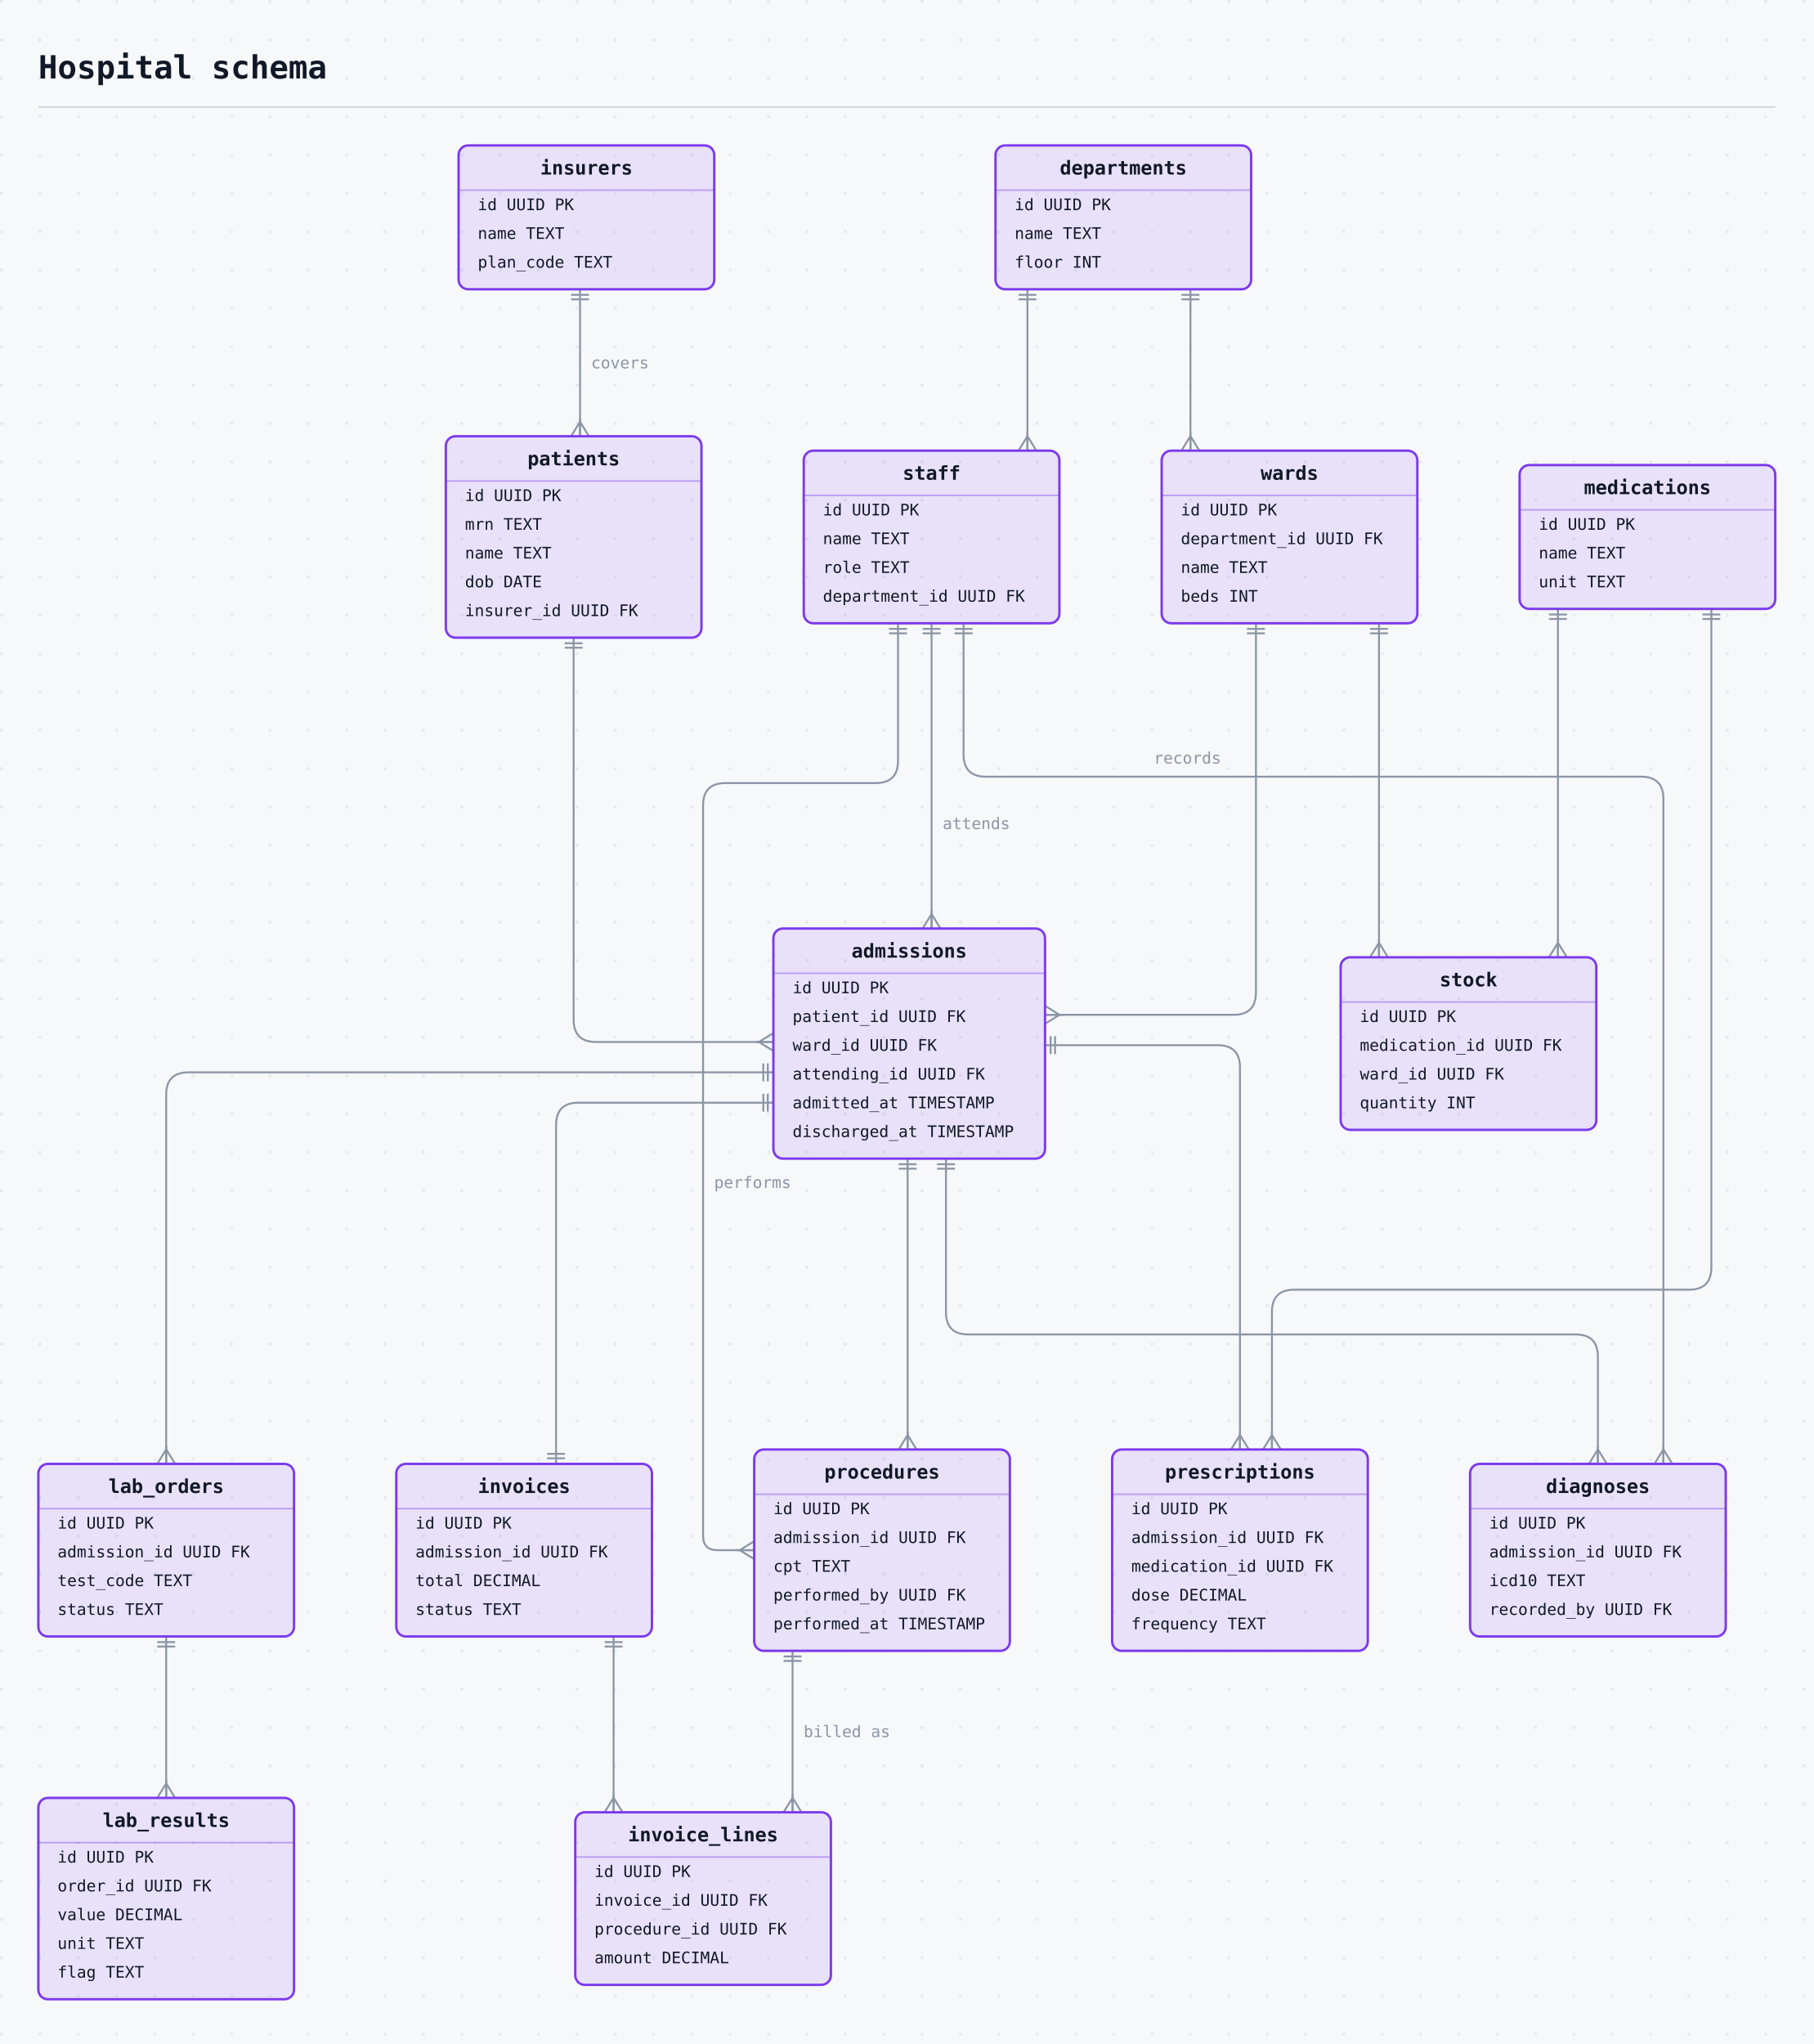
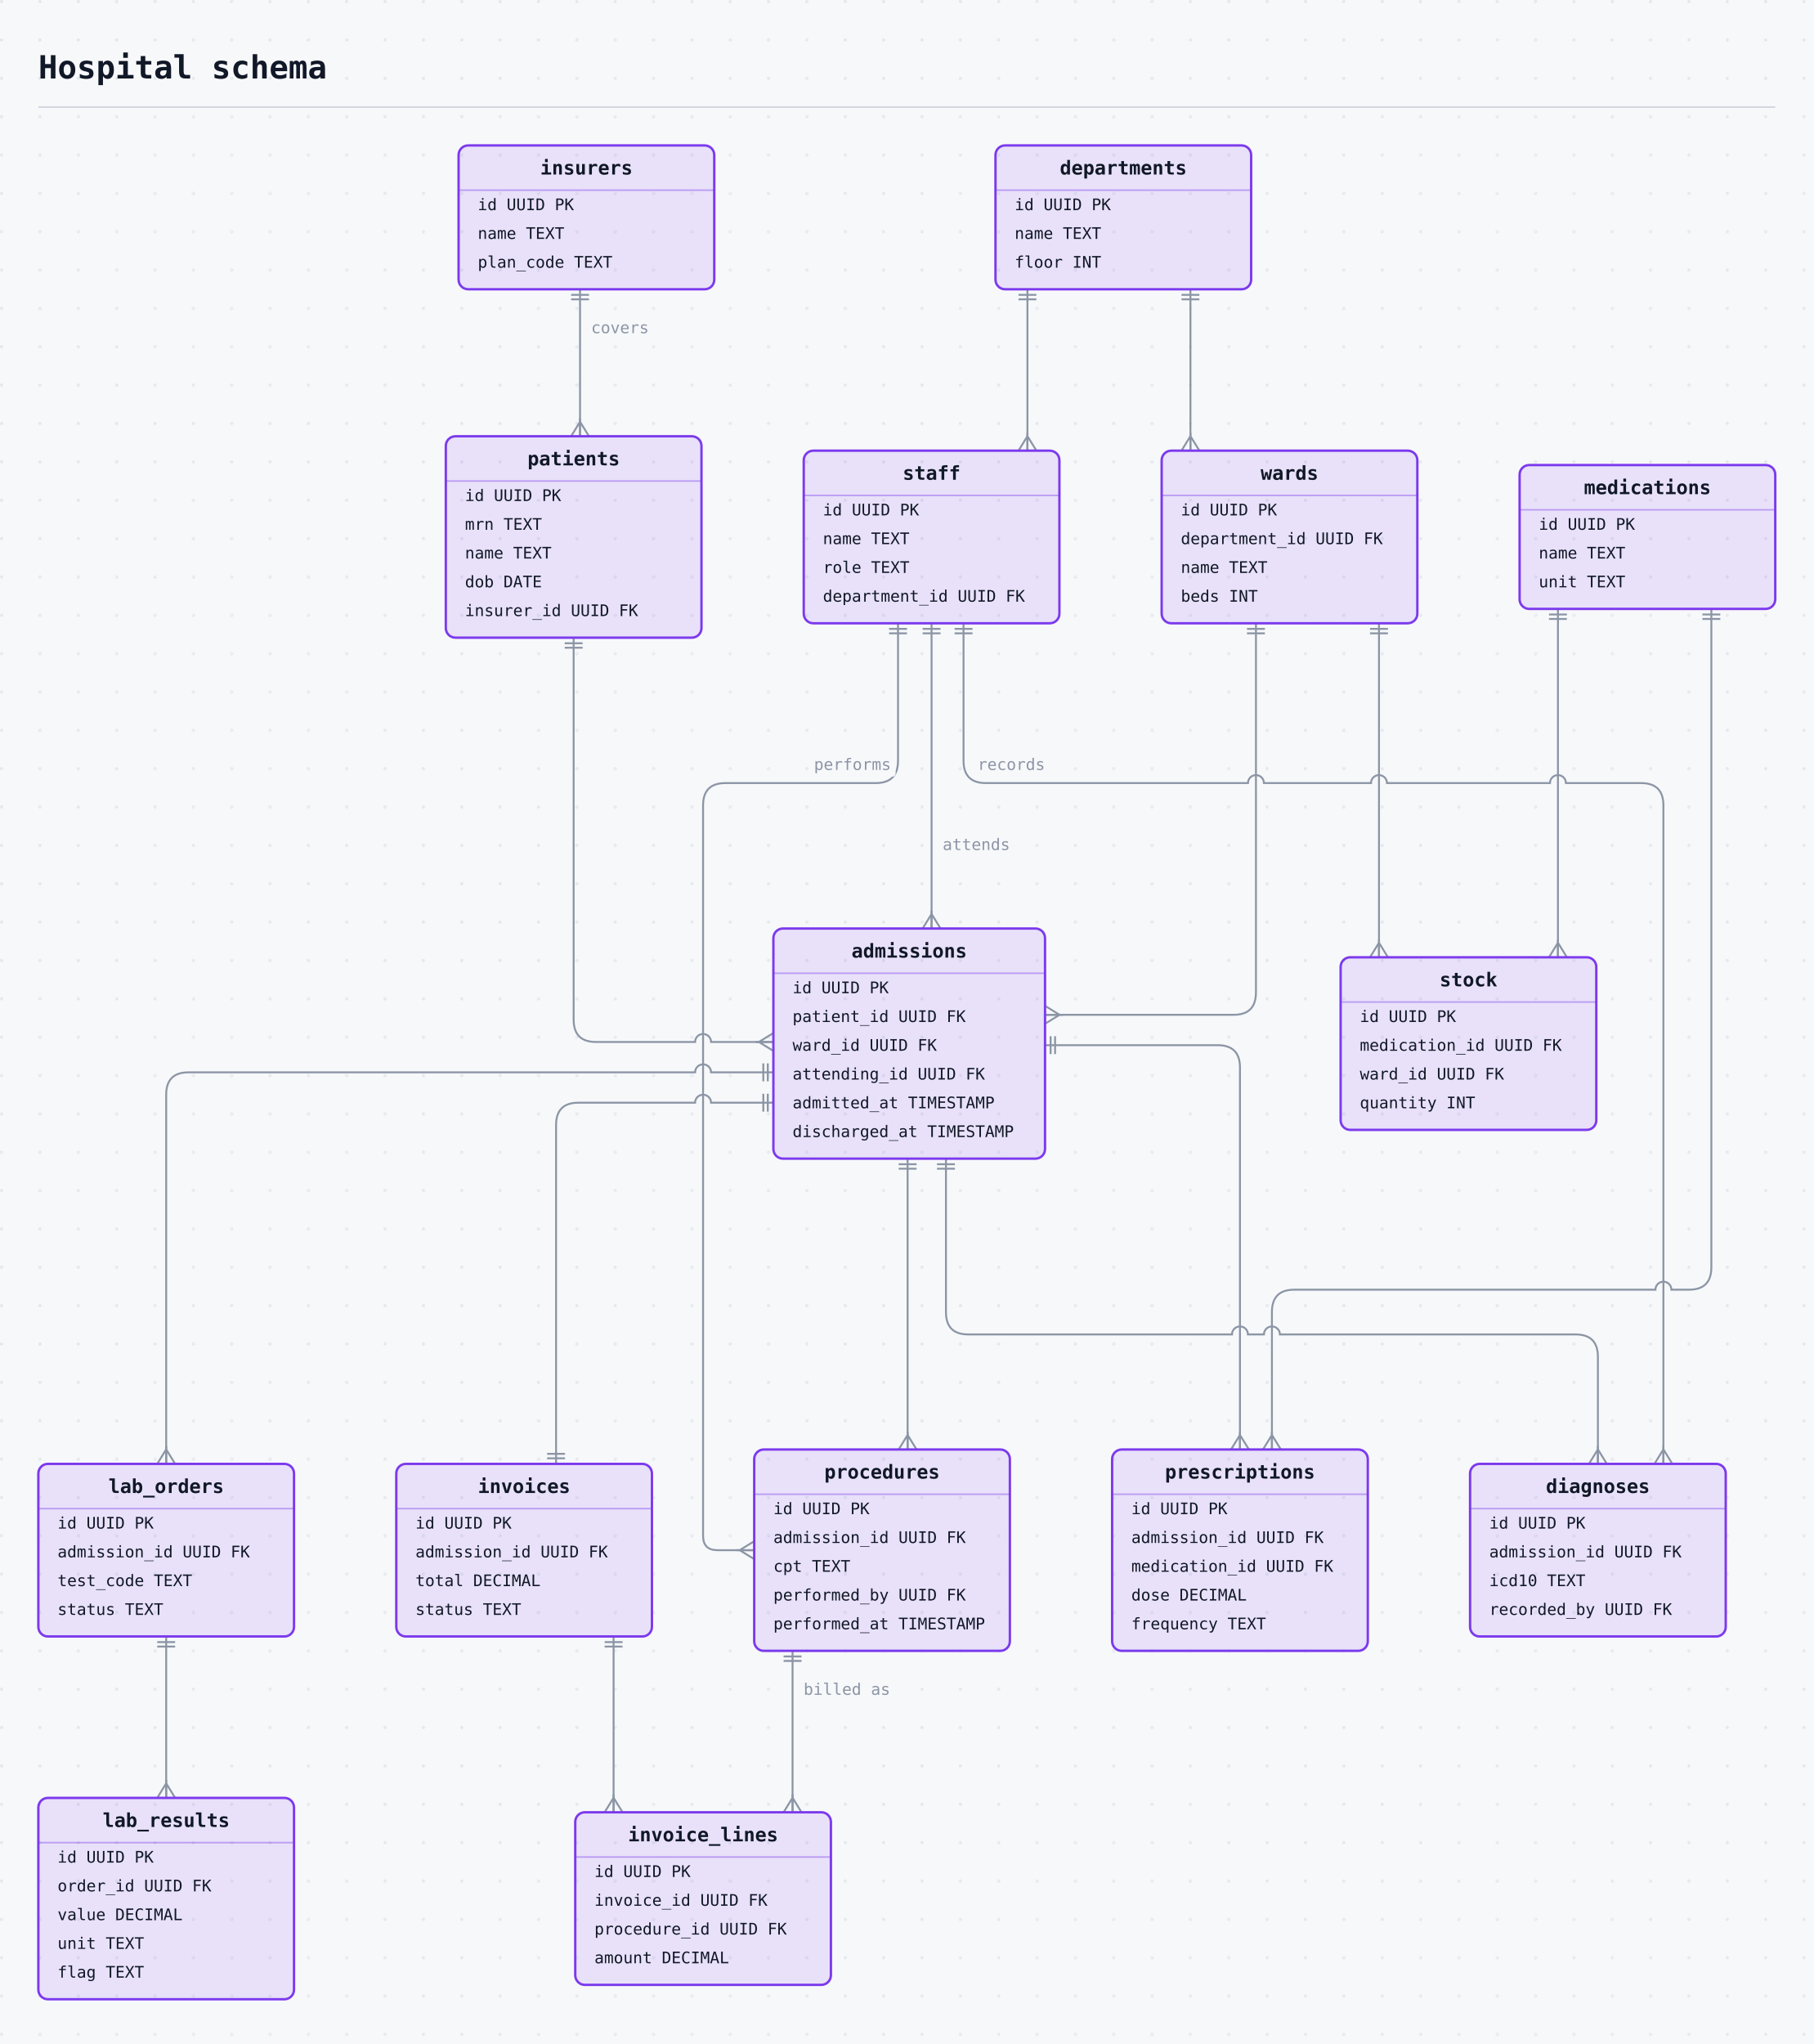
<svg xmlns="http://www.w3.org/2000/svg" version="1.1" width="1135" height="1279" viewBox="0 0 1135 1279" font-family="JetBrains Mono, ui-monospace, SFMono-Regular, Menlo, Consolas, monospace">
  <defs>
    <pattern id="canvas-grid" width="24" height="24" patternUnits="userSpaceOnUse">
      <circle cx="1" cy="1" r="1" fill="#e3e7ed" />
    </pattern>
    <marker id="marker-er-many-0" viewBox="-1 -1 13.2 13.2" refX="11.2" refY="5.6" markerWidth="13.2" markerHeight="13.2" markerUnits="userSpaceOnUse" orient="auto-start-reverse">
      <path d="M2.1 5.6 L11.2 0 M2.1 5.6 L11.2 11.2 M0 5.6 L11.2 5.6" fill="none" stroke="#8b95a5" stroke-width="1.2" />
    </marker>
    <marker id="marker-er-one-1" viewBox="-1 -1 13.2 13.2" refX="11.2" refY="5.6" markerWidth="13.2" markerHeight="13.2" markerUnits="userSpaceOnUse" orient="auto-start-reverse">
      <path d="M4.9 0 V11.2 M7.7 0 V11.2" fill="none" stroke="#8b95a5" stroke-width="1.2" />
    </marker>
  </defs>
  <rect width="100%" height="100%" fill="#f7f8fa" />
  <rect width="100%" height="100%" fill="url(#canvas-grid)" />
  <text x="24.0" y="49.1" text-anchor="start" font-size="20" font-weight="bold" fill="#111827">Hospital schema</text>
  <path d="M 363.0 181.0 L 363.0 273.0" fill="none" stroke="#8b95a5" stroke-width="1.2" marker-end="url(#marker-er-many-0)" marker-start="url(#marker-er-one-1)" />
  <path d="M 643.0 181.0 L 643.0 282.0" fill="none" stroke="#8b95a5" stroke-width="1.2" marker-end="url(#marker-er-many-0)" marker-start="url(#marker-er-one-1)" />
  <path d="M 745.0 181.0 L 745.0 282.0" fill="none" stroke="#8b95a5" stroke-width="1.2" marker-end="url(#marker-er-many-0)" marker-start="url(#marker-er-one-1)" />
-   <path d="M 359.0 399.0 L 359.0 638.0 Q 359.0 652.0 373.0 652.0 L 484.0 652.0" fill="none" stroke="#8b95a5" stroke-width="1.2" marker-end="url(#marker-er-many-0)" marker-start="url(#marker-er-one-1)" />
+   <path d="M 359.0 399.0 L 359.0 638.0 Q 359.0 652.0 373.0 652.0 L 435.0 652.0 A 5.0 5.0 0 0 1 445.0 652.0 L 484.0 652.0" fill="none" stroke="#8b95a5" stroke-width="1.2" marker-end="url(#marker-er-many-0)" marker-start="url(#marker-er-one-1)" />
  <path d="M 786.0 390.0 L 786.0 621.0 Q 786.0 635.0 772.0 635.0 L 654.0 635.0" fill="none" stroke="#8b95a5" stroke-width="1.2" marker-end="url(#marker-er-many-0)" marker-start="url(#marker-er-one-1)" />
  <path d="M 583.0 390.0 L 583.0 581.0" fill="none" stroke="#8b95a5" stroke-width="1.2" marker-end="url(#marker-er-many-0)" marker-start="url(#marker-er-one-1)" />
-   <path d="M 592.0 725.0 L 592.0 821.0 Q 592.0 835.0 606.0 835.0 L 986.0 835.0 Q 1000.0 835.0 1000.0 849.0 L 1000.0 916.0" fill="none" stroke="#8b95a5" stroke-width="1.2" marker-end="url(#marker-er-many-0)" marker-start="url(#marker-er-one-1)" />
+   <path d="M 592.0 725.0 L 592.0 821.0 Q 592.0 835.0 606.0 835.0 L 771.0 835.0 A 5.0 5.0 0 0 1 781.0 835.0 L 791.0 835.0 A 5.0 5.0 0 0 1 801.0 835.0 L 986.0 835.0 Q 1000.0 835.0 1000.0 849.0 L 1000.0 916.0" fill="none" stroke="#8b95a5" stroke-width="1.2" marker-end="url(#marker-er-many-0)" marker-start="url(#marker-er-one-1)" />
  <path d="M 568.0 725.0 L 568.0 907.0" fill="none" stroke="#8b95a5" stroke-width="1.2" marker-end="url(#marker-er-many-0)" marker-start="url(#marker-er-one-1)" />
  <path d="M 654.0 654.0 L 762.0 654.0 Q 776.0 654.0 776.0 668.0 L 776.0 907.0" fill="none" stroke="#8b95a5" stroke-width="1.2" marker-end="url(#marker-er-many-0)" marker-start="url(#marker-er-one-1)" />
-   <path d="M 484.0 671.0 L 118.0 671.0 Q 104.0 671.0 104.0 685.0 L 104.0 916.0" fill="none" stroke="#8b95a5" stroke-width="1.2" marker-end="url(#marker-er-many-0)" marker-start="url(#marker-er-one-1)" />
-   <path d="M 484.0 690.0 L 362.0 690.0 Q 348.0 690.0 348.0 704.0 L 348.0 916.0" fill="none" stroke="#8b95a5" stroke-width="1.2" marker-end="url(#marker-er-one-1)" marker-start="url(#marker-er-one-1)" />
+   <path d="M 484.0 671.0 L 445.0 671.0 A 5.0 5.0 0 0 0 435.0 671.0 L 118.0 671.0 Q 104.0 671.0 104.0 685.0 L 104.0 916.0" fill="none" stroke="#8b95a5" stroke-width="1.2" marker-end="url(#marker-er-many-0)" marker-start="url(#marker-er-one-1)" />
+   <path d="M 484.0 690.0 L 445.0 690.0 A 5.0 5.0 0 0 0 435.0 690.0 L 362.0 690.0 Q 348.0 690.0 348.0 704.0 L 348.0 916.0" fill="none" stroke="#8b95a5" stroke-width="1.2" marker-end="url(#marker-er-one-1)" marker-start="url(#marker-er-one-1)" />
  <path d="M 562.0 390.0 L 562.0 476.0 Q 562.0 490.0 548.0 490.0 L 454.0 490.0 Q 440.0 490.0 440.0 504.0 L 440.0 961.0 Q 440.0 970.0 449.0 970.0 L 472.0 970.0" fill="none" stroke="#8b95a5" stroke-width="1.2" marker-end="url(#marker-er-many-0)" marker-start="url(#marker-er-one-1)" />
-   <path d="M 603.0 390.0 L 603.0 472.0 Q 603.0 486.0 617.0 486.0 L 1027.0 486.0 Q 1041.0 486.0 1041.0 500.0 L 1041.0 916.0" fill="none" stroke="#8b95a5" stroke-width="1.2" marker-end="url(#marker-er-many-0)" marker-start="url(#marker-er-one-1)" />
-   <path d="M 1071.0 381.0 L 1071.0 793.0 Q 1071.0 807.0 1057.0 807.0 L 810.0 807.0 Q 796.0 807.0 796.0 821.0 L 796.0 907.0" fill="none" stroke="#8b95a5" stroke-width="1.2" marker-end="url(#marker-er-many-0)" marker-start="url(#marker-er-one-1)" />
+   <path d="M 603.0 390.0 L 603.0 476.0 Q 603.0 490.0 617.0 490.0 L 781.0 490.0 A 5.0 5.0 0 0 1 791.0 490.0 L 858.0 490.0 A 5.0 5.0 0 0 1 868.0 490.0 L 970.0 490.0 A 5.0 5.0 0 0 1 980.0 490.0 L 1027.0 490.0 Q 1041.0 490.0 1041.0 504.0 L 1041.0 916.0" fill="none" stroke="#8b95a5" stroke-width="1.2" marker-end="url(#marker-er-many-0)" marker-start="url(#marker-er-one-1)" />
+   <path d="M 1071.0 381.0 L 1071.0 793.0 Q 1071.0 807.0 1057.0 807.0 L 1046.0 807.0 A 5.0 5.0 0 0 0 1036.0 807.0 L 810.0 807.0 Q 796.0 807.0 796.0 821.0 L 796.0 907.0" fill="none" stroke="#8b95a5" stroke-width="1.2" marker-end="url(#marker-er-many-0)" marker-start="url(#marker-er-one-1)" />
  <path d="M 975.0 381.0 L 975.0 599.0" fill="none" stroke="#8b95a5" stroke-width="1.2" marker-end="url(#marker-er-many-0)" marker-start="url(#marker-er-one-1)" />
  <path d="M 863.0 390.0 L 863.0 599.0" fill="none" stroke="#8b95a5" stroke-width="1.2" marker-end="url(#marker-er-many-0)" marker-start="url(#marker-er-one-1)" />
  <path d="M 104.0 1024.0 L 104.0 1125.0" fill="none" stroke="#8b95a5" stroke-width="1.2" marker-end="url(#marker-er-many-0)" marker-start="url(#marker-er-one-1)" />
  <path d="M 384.0 1024.0 L 384.0 1134.0" fill="none" stroke="#8b95a5" stroke-width="1.2" marker-end="url(#marker-er-many-0)" marker-start="url(#marker-er-one-1)" />
  <path d="M 496.0 1033.0 L 496.0 1134.0" fill="none" stroke="#8b95a5" stroke-width="1.2" marker-end="url(#marker-er-many-0)" marker-start="url(#marker-er-one-1)" />
  <rect fill="#7c3aed" fill-opacity="0.122" stroke="#7c3aed" stroke-width="1.5" x="279.0" y="273.0" width="160.0" height="126.0" rx="6.0" />
  <text x="359.0" y="291.2" text-anchor="middle" font-size="12" font-weight="bold" fill="#111827">patients</text>
  <line x1="279.0" y1="301.0" x2="439.0" y2="301.0" stroke="#7c3aed" stroke-opacity="0.4" />
  <text x="291.0" y="313.5" text-anchor="start" font-family="JetBrains Mono, ui-monospace, Menlo, monospace" font-size="10" fill="#111827">id UUID PK</text>
  <text x="291.0" y="331.5" text-anchor="start" font-family="JetBrains Mono, ui-monospace, Menlo, monospace" font-size="10" fill="#111827">mrn TEXT</text>
  <text x="291.0" y="349.5" text-anchor="start" font-family="JetBrains Mono, ui-monospace, Menlo, monospace" font-size="10" fill="#111827">name TEXT</text>
  <text x="291.0" y="367.5" text-anchor="start" font-family="JetBrains Mono, ui-monospace, Menlo, monospace" font-size="10" fill="#111827">dob DATE</text>
  <text x="291.0" y="385.5" text-anchor="start" font-family="JetBrains Mono, ui-monospace, Menlo, monospace" font-size="10" fill="#111827">insurer_id UUID FK</text>
  <rect fill="#7c3aed" fill-opacity="0.122" stroke="#7c3aed" stroke-width="1.5" x="287.0" y="91.0" width="160.0" height="90.0" rx="6.0" />
  <text x="367.0" y="109.2" text-anchor="middle" font-size="12" font-weight="bold" fill="#111827">insurers</text>
  <line x1="287.0" y1="119.0" x2="447.0" y2="119.0" stroke="#7c3aed" stroke-opacity="0.4" />
  <text x="299.0" y="131.5" text-anchor="start" font-family="JetBrains Mono, ui-monospace, Menlo, monospace" font-size="10" fill="#111827">id UUID PK</text>
  <text x="299.0" y="149.5" text-anchor="start" font-family="JetBrains Mono, ui-monospace, Menlo, monospace" font-size="10" fill="#111827">name TEXT</text>
  <text x="299.0" y="167.5" text-anchor="start" font-family="JetBrains Mono, ui-monospace, Menlo, monospace" font-size="10" fill="#111827">plan_code TEXT</text>
  <rect fill="#7c3aed" fill-opacity="0.122" stroke="#7c3aed" stroke-width="1.5" x="503.0" y="282.0" width="160.0" height="108.0" rx="6.0" />
  <text x="583.0" y="300.2" text-anchor="middle" font-size="12" font-weight="bold" fill="#111827">staff</text>
  <line x1="503.0" y1="310.0" x2="663.0" y2="310.0" stroke="#7c3aed" stroke-opacity="0.4" />
  <text x="515.0" y="322.5" text-anchor="start" font-family="JetBrains Mono, ui-monospace, Menlo, monospace" font-size="10" fill="#111827">id UUID PK</text>
  <text x="515.0" y="340.5" text-anchor="start" font-family="JetBrains Mono, ui-monospace, Menlo, monospace" font-size="10" fill="#111827">name TEXT</text>
  <text x="515.0" y="358.5" text-anchor="start" font-family="JetBrains Mono, ui-monospace, Menlo, monospace" font-size="10" fill="#111827">role TEXT</text>
  <text x="515.0" y="376.5" text-anchor="start" font-family="JetBrains Mono, ui-monospace, Menlo, monospace" font-size="10" fill="#111827">department_id UUID FK</text>
  <rect fill="#7c3aed" fill-opacity="0.122" stroke="#7c3aed" stroke-width="1.5" x="623.0" y="91.0" width="160.0" height="90.0" rx="6.0" />
  <text x="703.0" y="109.2" text-anchor="middle" font-size="12" font-weight="bold" fill="#111827">departments</text>
  <line x1="623.0" y1="119.0" x2="783.0" y2="119.0" stroke="#7c3aed" stroke-opacity="0.4" />
  <text x="635.0" y="131.5" text-anchor="start" font-family="JetBrains Mono, ui-monospace, Menlo, monospace" font-size="10" fill="#111827">id UUID PK</text>
  <text x="635.0" y="149.5" text-anchor="start" font-family="JetBrains Mono, ui-monospace, Menlo, monospace" font-size="10" fill="#111827">name TEXT</text>
  <text x="635.0" y="167.5" text-anchor="start" font-family="JetBrains Mono, ui-monospace, Menlo, monospace" font-size="10" fill="#111827">floor INT</text>
  <rect fill="#7c3aed" fill-opacity="0.122" stroke="#7c3aed" stroke-width="1.5" x="727.0" y="282.0" width="160.0" height="108.0" rx="6.0" />
  <text x="807.0" y="300.2" text-anchor="middle" font-size="12" font-weight="bold" fill="#111827">wards</text>
  <line x1="727.0" y1="310.0" x2="887.0" y2="310.0" stroke="#7c3aed" stroke-opacity="0.4" />
  <text x="739.0" y="322.5" text-anchor="start" font-family="JetBrains Mono, ui-monospace, Menlo, monospace" font-size="10" fill="#111827">id UUID PK</text>
  <text x="739.0" y="340.5" text-anchor="start" font-family="JetBrains Mono, ui-monospace, Menlo, monospace" font-size="10" fill="#111827">department_id UUID FK</text>
  <text x="739.0" y="358.5" text-anchor="start" font-family="JetBrains Mono, ui-monospace, Menlo, monospace" font-size="10" fill="#111827">name TEXT</text>
  <text x="739.0" y="376.5" text-anchor="start" font-family="JetBrains Mono, ui-monospace, Menlo, monospace" font-size="10" fill="#111827">beds INT</text>
  <rect fill="#7c3aed" fill-opacity="0.122" stroke="#7c3aed" stroke-width="1.5" x="484.0" y="581.0" width="170.0" height="144.0" rx="6.0" />
  <text x="569.0" y="599.2" text-anchor="middle" font-size="12" font-weight="bold" fill="#111827">admissions</text>
  <line x1="484.0" y1="609.0" x2="654.0" y2="609.0" stroke="#7c3aed" stroke-opacity="0.4" />
  <text x="496.0" y="621.5" text-anchor="start" font-family="JetBrains Mono, ui-monospace, Menlo, monospace" font-size="10" fill="#111827">id UUID PK</text>
  <text x="496.0" y="639.5" text-anchor="start" font-family="JetBrains Mono, ui-monospace, Menlo, monospace" font-size="10" fill="#111827">patient_id UUID FK</text>
  <text x="496.0" y="657.5" text-anchor="start" font-family="JetBrains Mono, ui-monospace, Menlo, monospace" font-size="10" fill="#111827">ward_id UUID FK</text>
  <text x="496.0" y="675.5" text-anchor="start" font-family="JetBrains Mono, ui-monospace, Menlo, monospace" font-size="10" fill="#111827">attending_id UUID FK</text>
  <text x="496.0" y="693.5" text-anchor="start" font-family="JetBrains Mono, ui-monospace, Menlo, monospace" font-size="10" fill="#111827">admitted_at TIMESTAMP</text>
  <text x="496.0" y="711.5" text-anchor="start" font-family="JetBrains Mono, ui-monospace, Menlo, monospace" font-size="10" fill="#111827">discharged_at TIMESTAMP</text>
  <rect fill="#7c3aed" fill-opacity="0.122" stroke="#7c3aed" stroke-width="1.5" x="920.0" y="916.0" width="160.0" height="108.0" rx="6.0" />
  <text x="1000.0" y="934.2" text-anchor="middle" font-size="12" font-weight="bold" fill="#111827">diagnoses</text>
  <line x1="920.0" y1="944.0" x2="1080.0" y2="944.0" stroke="#7c3aed" stroke-opacity="0.4" />
  <text x="932.0" y="956.5" text-anchor="start" font-family="JetBrains Mono, ui-monospace, Menlo, monospace" font-size="10" fill="#111827">id UUID PK</text>
  <text x="932.0" y="974.5" text-anchor="start" font-family="JetBrains Mono, ui-monospace, Menlo, monospace" font-size="10" fill="#111827">admission_id UUID FK</text>
  <text x="932.0" y="992.5" text-anchor="start" font-family="JetBrains Mono, ui-monospace, Menlo, monospace" font-size="10" fill="#111827">icd10 TEXT</text>
  <text x="932.0" y="1010.5" text-anchor="start" font-family="JetBrains Mono, ui-monospace, Menlo, monospace" font-size="10" fill="#111827">recorded_by UUID FK</text>
  <rect fill="#7c3aed" fill-opacity="0.122" stroke="#7c3aed" stroke-width="1.5" x="472.0" y="907.0" width="160.0" height="126.0" rx="6.0" />
  <text x="552.0" y="925.2" text-anchor="middle" font-size="12" font-weight="bold" fill="#111827">procedures</text>
  <line x1="472.0" y1="935.0" x2="632.0" y2="935.0" stroke="#7c3aed" stroke-opacity="0.4" />
  <text x="484.0" y="947.5" text-anchor="start" font-family="JetBrains Mono, ui-monospace, Menlo, monospace" font-size="10" fill="#111827">id UUID PK</text>
  <text x="484.0" y="965.5" text-anchor="start" font-family="JetBrains Mono, ui-monospace, Menlo, monospace" font-size="10" fill="#111827">admission_id UUID FK</text>
  <text x="484.0" y="983.5" text-anchor="start" font-family="JetBrains Mono, ui-monospace, Menlo, monospace" font-size="10" fill="#111827">cpt TEXT</text>
  <text x="484.0" y="1001.5" text-anchor="start" font-family="JetBrains Mono, ui-monospace, Menlo, monospace" font-size="10" fill="#111827">performed_by UUID FK</text>
  <text x="484.0" y="1019.5" text-anchor="start" font-family="JetBrains Mono, ui-monospace, Menlo, monospace" font-size="10" fill="#111827">performed_at TIMESTAMP</text>
  <rect fill="#7c3aed" fill-opacity="0.122" stroke="#7c3aed" stroke-width="1.5" x="951.0" y="291.0" width="160.0" height="90.0" rx="6.0" />
  <text x="1031.0" y="309.2" text-anchor="middle" font-size="12" font-weight="bold" fill="#111827">medications</text>
  <line x1="951.0" y1="319.0" x2="1111.0" y2="319.0" stroke="#7c3aed" stroke-opacity="0.4" />
  <text x="963.0" y="331.5" text-anchor="start" font-family="JetBrains Mono, ui-monospace, Menlo, monospace" font-size="10" fill="#111827">id UUID PK</text>
  <text x="963.0" y="349.5" text-anchor="start" font-family="JetBrains Mono, ui-monospace, Menlo, monospace" font-size="10" fill="#111827">name TEXT</text>
  <text x="963.0" y="367.5" text-anchor="start" font-family="JetBrains Mono, ui-monospace, Menlo, monospace" font-size="10" fill="#111827">unit TEXT</text>
  <rect fill="#7c3aed" fill-opacity="0.122" stroke="#7c3aed" stroke-width="1.5" x="696.0" y="907.0" width="160.0" height="126.0" rx="6.0" />
  <text x="776.0" y="925.2" text-anchor="middle" font-size="12" font-weight="bold" fill="#111827">prescriptions</text>
  <line x1="696.0" y1="935.0" x2="856.0" y2="935.0" stroke="#7c3aed" stroke-opacity="0.4" />
  <text x="708.0" y="947.5" text-anchor="start" font-family="JetBrains Mono, ui-monospace, Menlo, monospace" font-size="10" fill="#111827">id UUID PK</text>
  <text x="708.0" y="965.5" text-anchor="start" font-family="JetBrains Mono, ui-monospace, Menlo, monospace" font-size="10" fill="#111827">admission_id UUID FK</text>
  <text x="708.0" y="983.5" text-anchor="start" font-family="JetBrains Mono, ui-monospace, Menlo, monospace" font-size="10" fill="#111827">medication_id UUID FK</text>
  <text x="708.0" y="1001.5" text-anchor="start" font-family="JetBrains Mono, ui-monospace, Menlo, monospace" font-size="10" fill="#111827">dose DECIMAL</text>
  <text x="708.0" y="1019.5" text-anchor="start" font-family="JetBrains Mono, ui-monospace, Menlo, monospace" font-size="10" fill="#111827">frequency TEXT</text>
  <rect fill="#7c3aed" fill-opacity="0.122" stroke="#7c3aed" stroke-width="1.5" x="24.0" y="916.0" width="160.0" height="108.0" rx="6.0" />
  <text x="104.0" y="934.2" text-anchor="middle" font-size="12" font-weight="bold" fill="#111827">lab_orders</text>
  <line x1="24.0" y1="944.0" x2="184.0" y2="944.0" stroke="#7c3aed" stroke-opacity="0.4" />
  <text x="36.0" y="956.5" text-anchor="start" font-family="JetBrains Mono, ui-monospace, Menlo, monospace" font-size="10" fill="#111827">id UUID PK</text>
  <text x="36.0" y="974.5" text-anchor="start" font-family="JetBrains Mono, ui-monospace, Menlo, monospace" font-size="10" fill="#111827">admission_id UUID FK</text>
  <text x="36.0" y="992.5" text-anchor="start" font-family="JetBrains Mono, ui-monospace, Menlo, monospace" font-size="10" fill="#111827">test_code TEXT</text>
  <text x="36.0" y="1010.5" text-anchor="start" font-family="JetBrains Mono, ui-monospace, Menlo, monospace" font-size="10" fill="#111827">status TEXT</text>
  <rect fill="#7c3aed" fill-opacity="0.122" stroke="#7c3aed" stroke-width="1.5" x="24.0" y="1125.0" width="160.0" height="126.0" rx="6.0" />
  <text x="104.0" y="1143.2" text-anchor="middle" font-size="12" font-weight="bold" fill="#111827">lab_results</text>
  <line x1="24.0" y1="1153.0" x2="184.0" y2="1153.0" stroke="#7c3aed" stroke-opacity="0.4" />
  <text x="36.0" y="1165.5" text-anchor="start" font-family="JetBrains Mono, ui-monospace, Menlo, monospace" font-size="10" fill="#111827">id UUID PK</text>
  <text x="36.0" y="1183.5" text-anchor="start" font-family="JetBrains Mono, ui-monospace, Menlo, monospace" font-size="10" fill="#111827">order_id UUID FK</text>
  <text x="36.0" y="1201.5" text-anchor="start" font-family="JetBrains Mono, ui-monospace, Menlo, monospace" font-size="10" fill="#111827">value DECIMAL</text>
  <text x="36.0" y="1219.5" text-anchor="start" font-family="JetBrains Mono, ui-monospace, Menlo, monospace" font-size="10" fill="#111827">unit TEXT</text>
  <text x="36.0" y="1237.5" text-anchor="start" font-family="JetBrains Mono, ui-monospace, Menlo, monospace" font-size="10" fill="#111827">flag TEXT</text>
  <rect fill="#7c3aed" fill-opacity="0.122" stroke="#7c3aed" stroke-width="1.5" x="248.0" y="916.0" width="160.0" height="108.0" rx="6.0" />
  <text x="328.0" y="934.2" text-anchor="middle" font-size="12" font-weight="bold" fill="#111827">invoices</text>
  <line x1="248.0" y1="944.0" x2="408.0" y2="944.0" stroke="#7c3aed" stroke-opacity="0.4" />
  <text x="260.0" y="956.5" text-anchor="start" font-family="JetBrains Mono, ui-monospace, Menlo, monospace" font-size="10" fill="#111827">id UUID PK</text>
  <text x="260.0" y="974.5" text-anchor="start" font-family="JetBrains Mono, ui-monospace, Menlo, monospace" font-size="10" fill="#111827">admission_id UUID FK</text>
  <text x="260.0" y="992.5" text-anchor="start" font-family="JetBrains Mono, ui-monospace, Menlo, monospace" font-size="10" fill="#111827">total DECIMAL</text>
  <text x="260.0" y="1010.5" text-anchor="start" font-family="JetBrains Mono, ui-monospace, Menlo, monospace" font-size="10" fill="#111827">status TEXT</text>
  <rect fill="#7c3aed" fill-opacity="0.122" stroke="#7c3aed" stroke-width="1.5" x="360.0" y="1134.0" width="160.0" height="108.0" rx="6.0" />
  <text x="440.0" y="1152.2" text-anchor="middle" font-size="12" font-weight="bold" fill="#111827">invoice_lines</text>
  <line x1="360.0" y1="1162.0" x2="520.0" y2="1162.0" stroke="#7c3aed" stroke-opacity="0.4" />
  <text x="372.0" y="1174.5" text-anchor="start" font-family="JetBrains Mono, ui-monospace, Menlo, monospace" font-size="10" fill="#111827">id UUID PK</text>
  <text x="372.0" y="1192.5" text-anchor="start" font-family="JetBrains Mono, ui-monospace, Menlo, monospace" font-size="10" fill="#111827">invoice_id UUID FK</text>
  <text x="372.0" y="1210.5" text-anchor="start" font-family="JetBrains Mono, ui-monospace, Menlo, monospace" font-size="10" fill="#111827">procedure_id UUID FK</text>
  <text x="372.0" y="1228.5" text-anchor="start" font-family="JetBrains Mono, ui-monospace, Menlo, monospace" font-size="10" fill="#111827">amount DECIMAL</text>
  <rect fill="#7c3aed" fill-opacity="0.122" stroke="#7c3aed" stroke-width="1.5" x="839.0" y="599.0" width="160.0" height="108.0" rx="6.0" />
  <text x="919.0" y="617.2" text-anchor="middle" font-size="12" font-weight="bold" fill="#111827">stock</text>
  <line x1="839.0" y1="627.0" x2="999.0" y2="627.0" stroke="#7c3aed" stroke-opacity="0.4" />
  <text x="851.0" y="639.5" text-anchor="start" font-family="JetBrains Mono, ui-monospace, Menlo, monospace" font-size="10" fill="#111827">id UUID PK</text>
  <text x="851.0" y="657.5" text-anchor="start" font-family="JetBrains Mono, ui-monospace, Menlo, monospace" font-size="10" fill="#111827">medication_id UUID FK</text>
  <text x="851.0" y="675.5" text-anchor="start" font-family="JetBrains Mono, ui-monospace, Menlo, monospace" font-size="10" fill="#111827">ward_id UUID FK</text>
  <text x="851.0" y="693.5" text-anchor="start" font-family="JetBrains Mono, ui-monospace, Menlo, monospace" font-size="10" fill="#111827">quantity INT</text>
-   <rect x="367.0" y="219.2" width="42.0" height="15.5" rx="2" fill="#f7f8fa" />
-   <text x="388.0" y="230.5" text-anchor="middle" font-size="10" fill="#8b95a5">covers</text>
-   <rect x="587.0" y="507.6" width="48.0" height="15.5" rx="2" fill="#f7f8fa" />
-   <text x="611.0" y="518.8" text-anchor="middle" font-size="10" fill="#8b95a5">attends</text>
-   <rect x="444.0" y="732.2" width="54.0" height="15.5" rx="2" fill="#f7f8fa" />
-   <text x="471.0" y="743.4" text-anchor="middle" font-size="10" fill="#8b95a5">performs</text>
-   <rect x="719.1" y="466.5" width="48.0" height="15.5" rx="2" fill="#f7f8fa" />
-   <text x="743.1" y="477.8" text-anchor="middle" font-size="10" fill="#8b95a5">records</text>
-   <rect x="500.0" y="1075.8" width="60.0" height="15.5" rx="2" fill="#f7f8fa" />
-   <text x="530.0" y="1087.0" text-anchor="middle" font-size="10" fill="#8b95a5">billed as</text>
+   <rect x="367.0" y="197.2" width="42.0" height="15.5" rx="2" fill="#f7f8fa" />
+   <text x="388.0" y="208.5" text-anchor="middle" font-size="10" fill="#8b95a5">covers</text>
+   <rect x="587.0" y="520.6" width="48.0" height="15.5" rx="2" fill="#f7f8fa" />
+   <text x="611.0" y="531.9" text-anchor="middle" font-size="10" fill="#8b95a5">attends</text>
+   <rect x="506.5" y="470.5" width="54.0" height="15.5" rx="2" fill="#f7f8fa" />
+   <text x="533.5" y="481.8" text-anchor="middle" font-size="10" fill="#8b95a5">performs</text>
+   <rect x="608.9" y="470.5" width="48.0" height="15.5" rx="2" fill="#f7f8fa" />
+   <text x="632.9" y="481.8" text-anchor="middle" font-size="10" fill="#8b95a5">records</text>
+   <rect x="500.0" y="1049.2" width="60.0" height="15.5" rx="2" fill="#f7f8fa" />
+   <text x="530.0" y="1060.5" text-anchor="middle" font-size="10" fill="#8b95a5">billed as</text>
  <line x1="24.0" y1="67.0" x2="1111.0" y2="67.0" stroke="#d0d5de" stroke-width="1" />
</svg>
